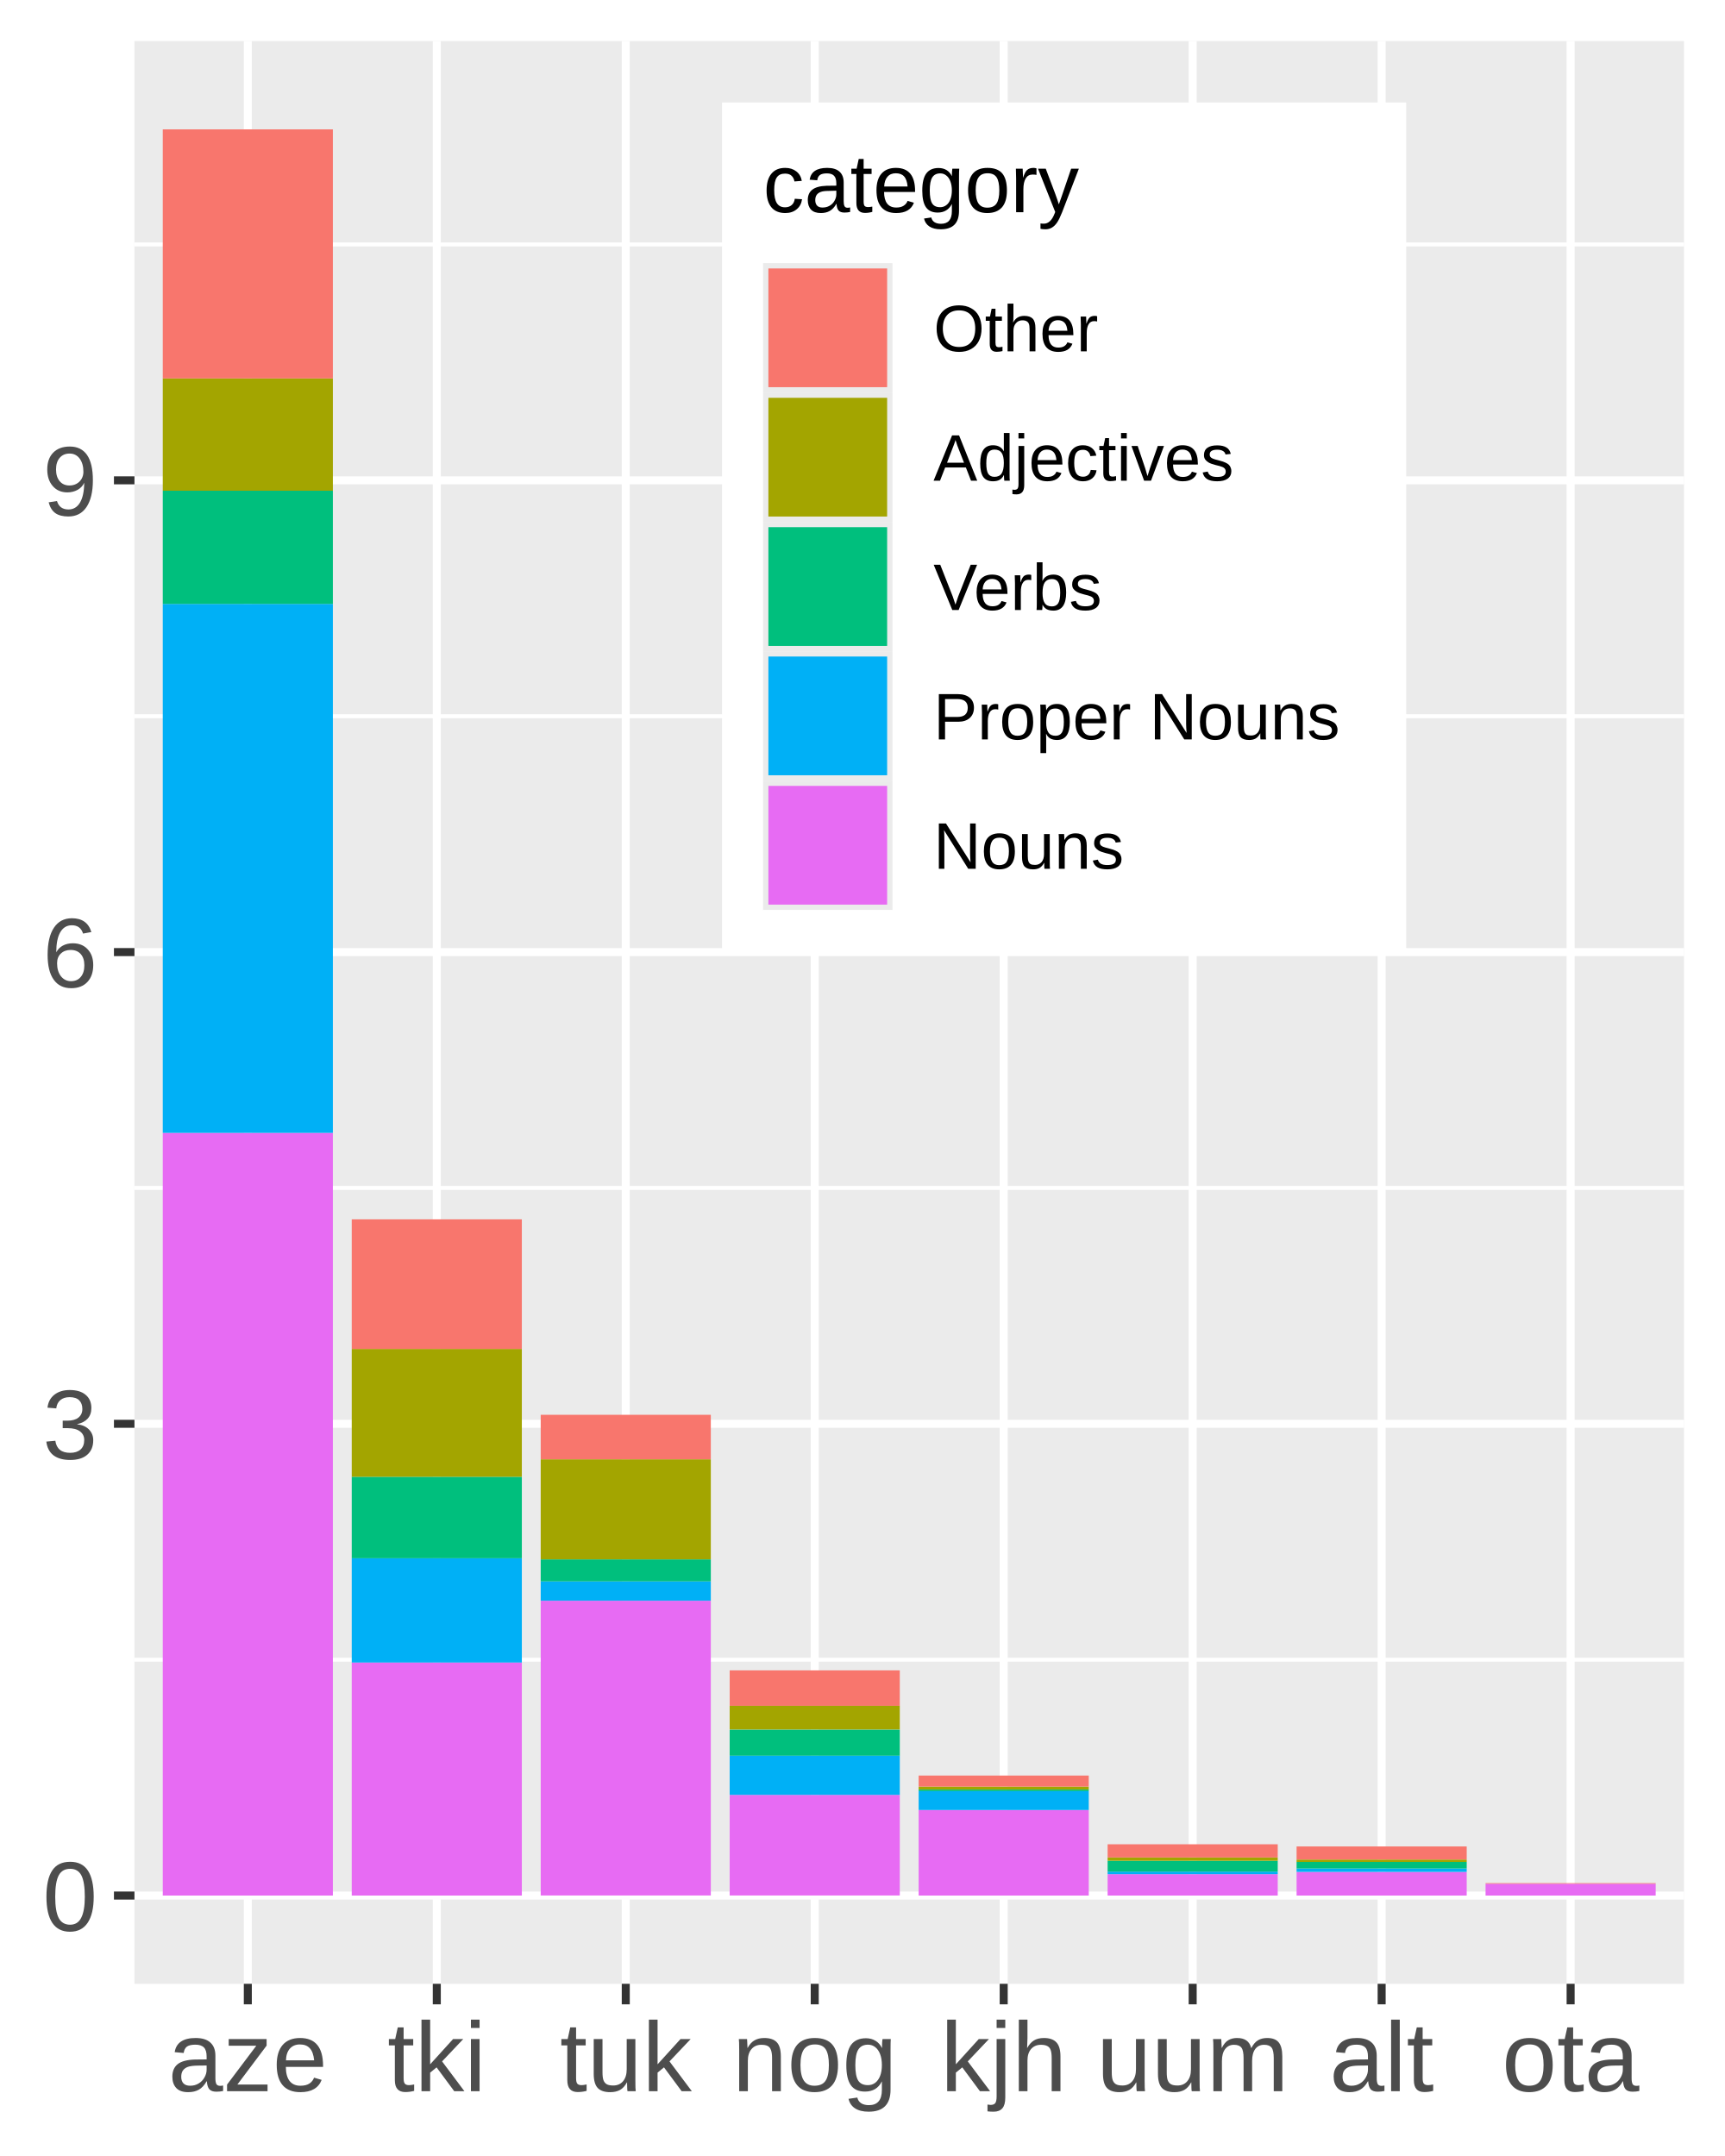
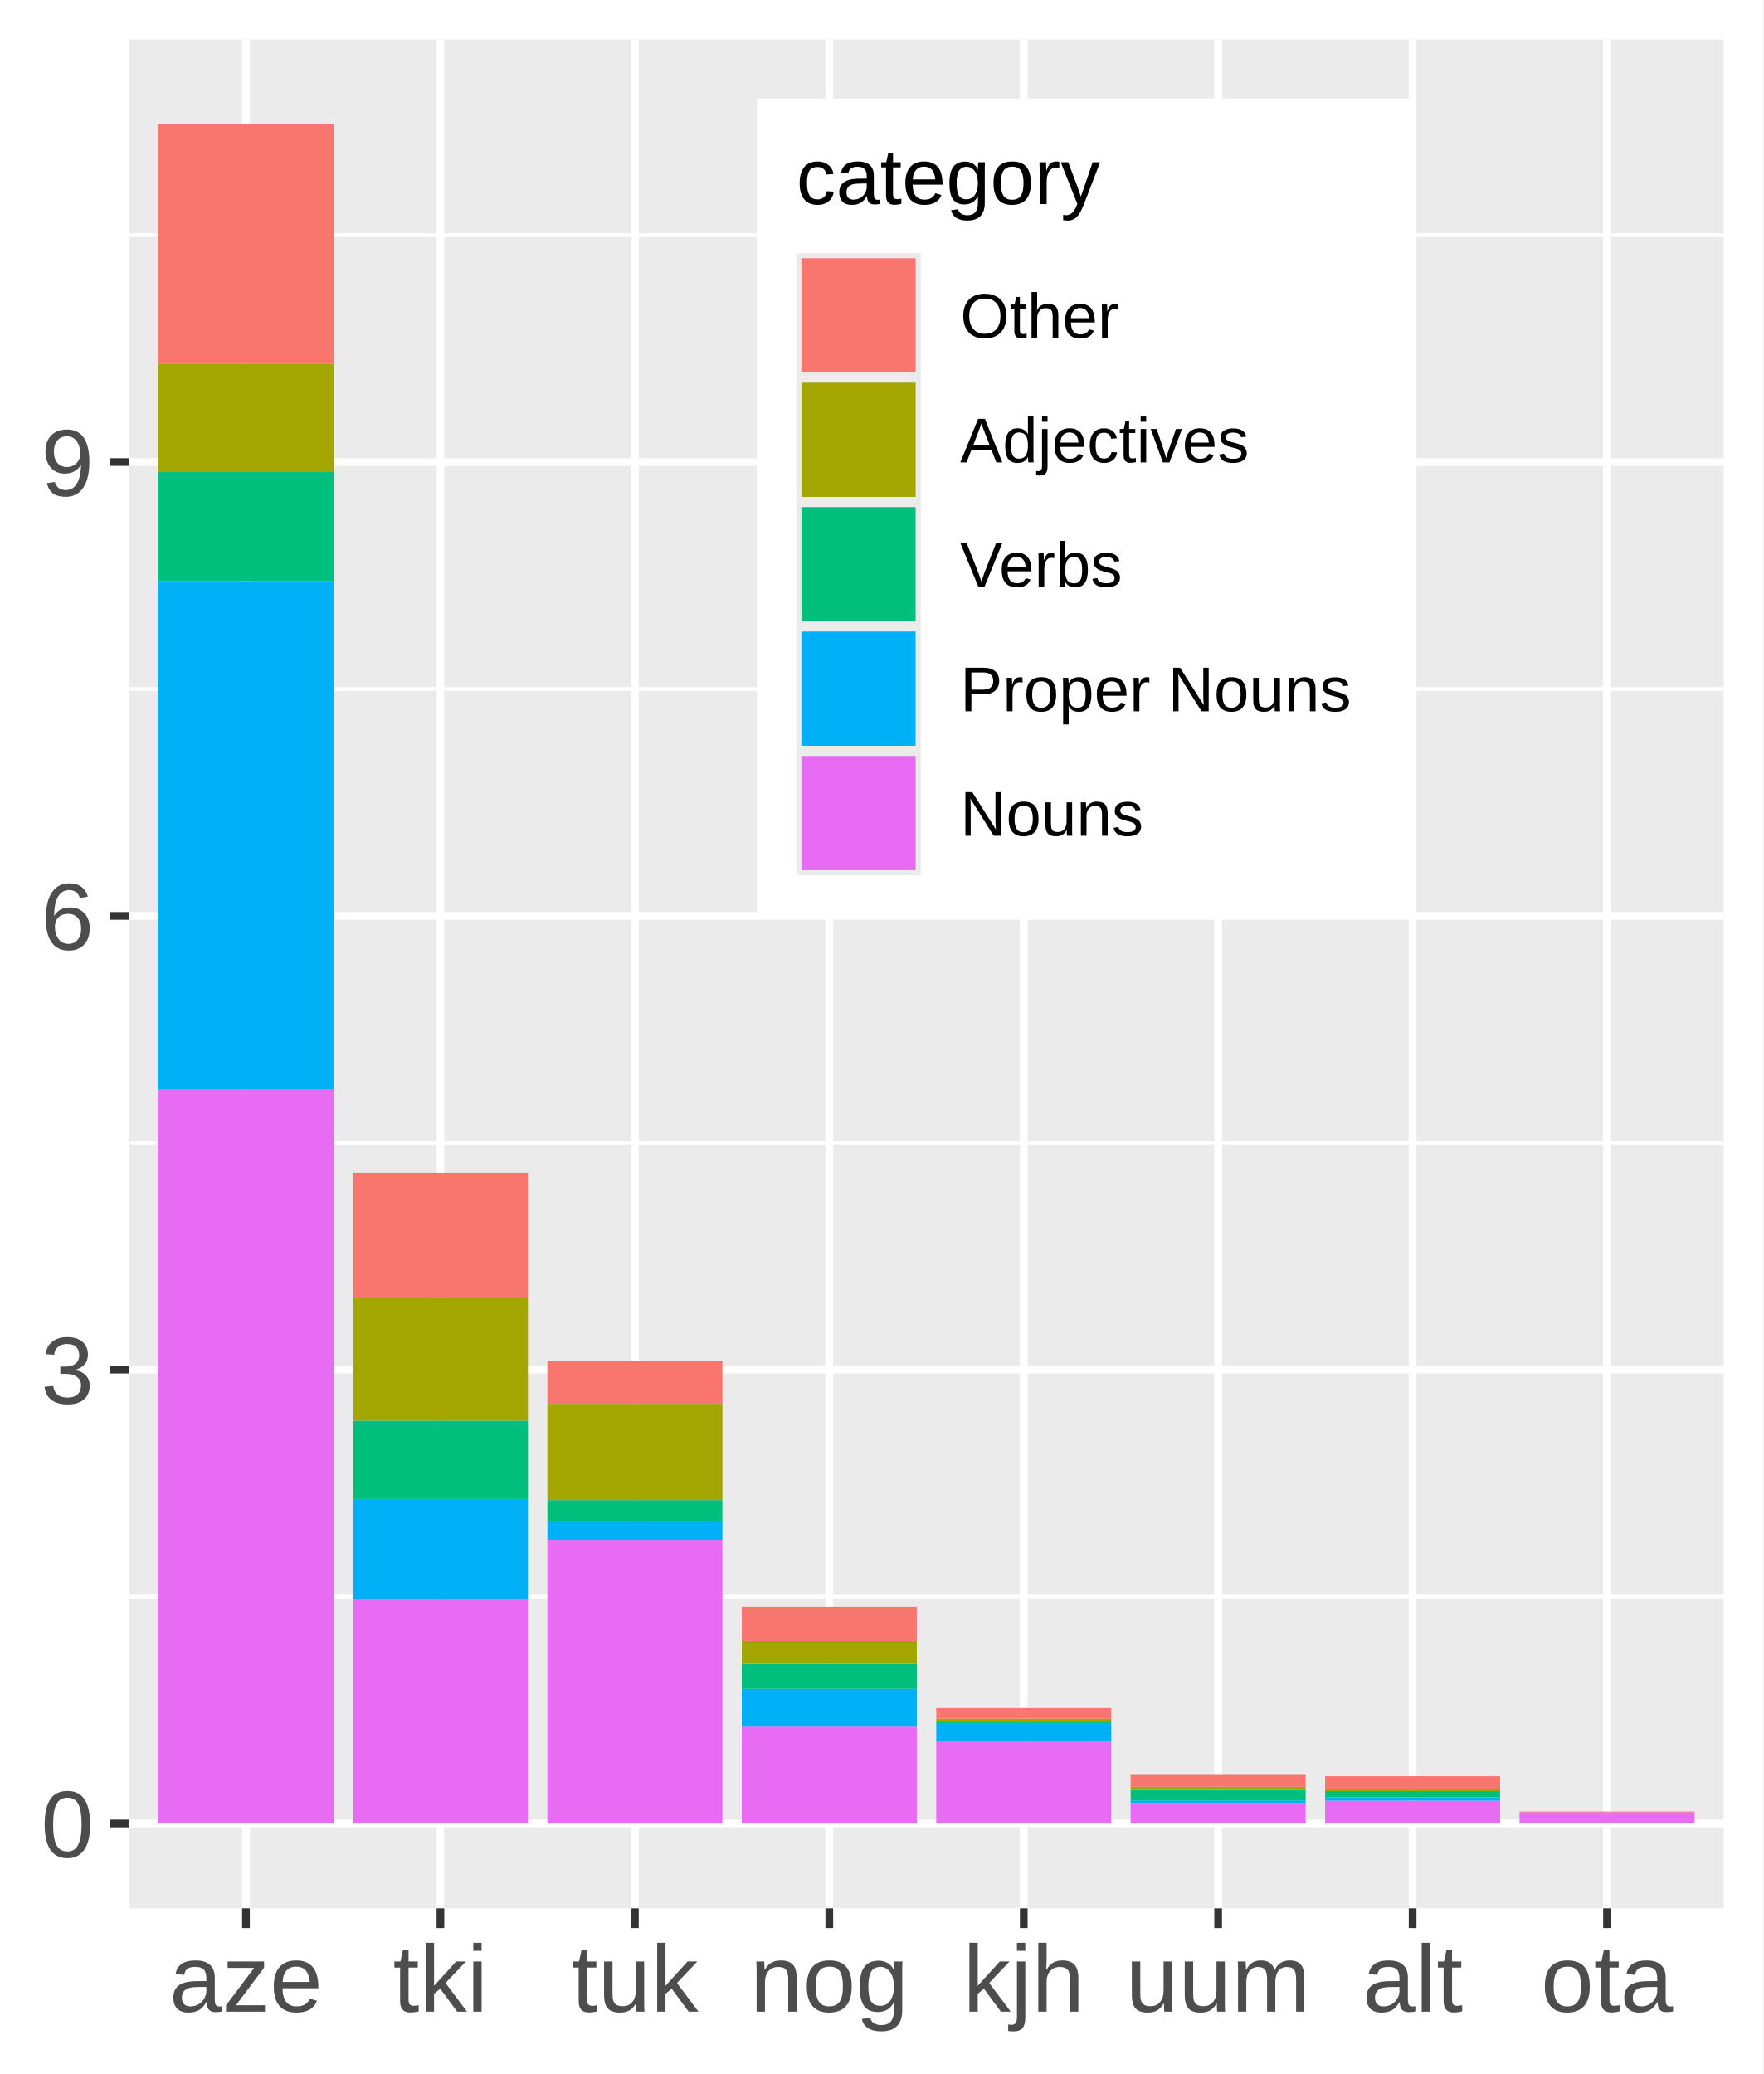
- <svg xmlns="http://www.w3.org/2000/svg" class="svglite" width="230.40pt" height="288.00pt" viewBox="0 0 230.40 288.00">
+ <svg xmlns="http://www.w3.org/2000/svg" class="svglite" width="244.80pt" height="288.00pt" viewBox="0 0 244.80 288.00">
  <defs>
    <style type="text/css">
    .svglite line, .svglite polyline, .svglite polygon, .svglite path, .svglite rect, .svglite circle {
      fill: none;
      stroke: #000000;
      stroke-linecap: round;
      stroke-linejoin: round;
      stroke-miterlimit: 10.00;
    }
    .svglite text {
      white-space: pre;
    }
  </style>
  </defs>
  <rect width="100%" height="100%" style="stroke: none; fill: #FFFFFF;" />
  <defs>
-     <clipPath id="cpMC4wMHwyMzAuNDB8MC4wMHwyODguMDA=">
-       <rect x="0.00" y="0.00" width="230.40" height="288.00" />
+     <clipPath id="cpMC4wMHwyNDQuODB8MC4wMHwyODguMDA=">
+       <rect x="0.00" y="0.00" width="244.80" height="288.00" />
    </clipPath>
  </defs>
-   <g clip-path="url(#cpMC4wMHwyMzAuNDB8MC4wMHwyODguMDA=)">
-     <rect x="0.00" y="0.00" width="230.40" height="288.00" style="stroke-width: 1.07; stroke: #FFFFFF; fill: #FFFFFF;" />
+   <g clip-path="url(#cpMC4wMHwyNDQuODB8MC4wMHwyODguMDA=)">
+     <rect x="0.00" y="0.00" width="244.80" height="288.00" style="stroke-width: 1.07; stroke: #FFFFFF; fill: #FFFFFF;" />
  </g>
  <defs>
-     <clipPath id="cpMTcuOTZ8MjI0LjkyfDUuNDh8MjY1LjAw">
-       <rect x="17.96" y="5.48" width="206.96" height="259.52" />
+     <clipPath id="cpMTcuOTZ8MjM5LjMyfDUuNDh8MjY1LjAw">
+       <rect x="17.96" y="5.48" width="221.36" height="259.52" />
    </clipPath>
  </defs>
-   <g clip-path="url(#cpMTcuOTZ8MjI0LjkyfDUuNDh8MjY1LjAw)">
-     <rect x="17.96" y="5.48" width="206.96" height="259.52" style="stroke-width: 1.07; stroke: none; fill: #EBEBEB;" />
-     <polyline points="17.96,221.70 224.92,221.70 " style="stroke-width: 0.53; stroke: #FFFFFF; stroke-linecap: butt;" />
-     <polyline points="17.96,158.68 224.92,158.68 " style="stroke-width: 0.53; stroke: #FFFFFF; stroke-linecap: butt;" />
-     <polyline points="17.96,95.67 224.92,95.67 " style="stroke-width: 0.53; stroke: #FFFFFF; stroke-linecap: butt;" />
-     <polyline points="17.96,32.65 224.92,32.65 " style="stroke-width: 0.53; stroke: #FFFFFF; stroke-linecap: butt;" />
-     <polyline points="17.96,253.21 224.92,253.21 " style="stroke-width: 1.07; stroke: #FFFFFF; stroke-linecap: butt;" />
-     <polyline points="17.96,190.19 224.92,190.19 " style="stroke-width: 1.07; stroke: #FFFFFF; stroke-linecap: butt;" />
-     <polyline points="17.96,127.18 224.92,127.18 " style="stroke-width: 1.07; stroke: #FFFFFF; stroke-linecap: butt;" />
-     <polyline points="17.96,64.16 224.92,64.16 " style="stroke-width: 1.07; stroke: #FFFFFF; stroke-linecap: butt;" />
-     <polyline points="33.10,265.00 33.10,5.48 " style="stroke-width: 1.07; stroke: #FFFFFF; stroke-linecap: butt;" />
-     <polyline points="58.34,265.00 58.34,5.48 " style="stroke-width: 1.07; stroke: #FFFFFF; stroke-linecap: butt;" />
-     <polyline points="83.58,265.00 83.58,5.48 " style="stroke-width: 1.07; stroke: #FFFFFF; stroke-linecap: butt;" />
-     <polyline points="108.82,265.00 108.82,5.48 " style="stroke-width: 1.07; stroke: #FFFFFF; stroke-linecap: butt;" />
-     <polyline points="134.06,265.00 134.06,5.48 " style="stroke-width: 1.07; stroke: #FFFFFF; stroke-linecap: butt;" />
-     <polyline points="159.30,265.00 159.30,5.48 " style="stroke-width: 1.07; stroke: #FFFFFF; stroke-linecap: butt;" />
-     <polyline points="184.54,265.00 184.54,5.48 " style="stroke-width: 1.07; stroke: #FFFFFF; stroke-linecap: butt;" />
-     <polyline points="209.78,265.00 209.78,5.48 " style="stroke-width: 1.07; stroke: #FFFFFF; stroke-linecap: butt;" />
-     <rect x="21.74" y="151.33" width="22.72" height="101.88" style="stroke-width: 1.07; stroke: none; stroke-linecap: butt; stroke-linejoin: miter; fill: #E76BF3;" />
-     <rect x="21.74" y="80.67" width="22.72" height="70.66" style="stroke-width: 1.07; stroke: none; stroke-linecap: butt; stroke-linejoin: miter; fill: #00B0F6;" />
-     <rect x="21.74" y="65.55" width="22.72" height="15.12" style="stroke-width: 1.07; stroke: none; stroke-linecap: butt; stroke-linejoin: miter; fill: #00BF7D;" />
-     <rect x="21.74" y="50.55" width="22.72" height="15.00" style="stroke-width: 1.07; stroke: none; stroke-linecap: butt; stroke-linejoin: miter; fill: #A3A500;" />
-     <rect x="21.74" y="17.28" width="22.72" height="33.27" style="stroke-width: 1.07; stroke: none; stroke-linecap: butt; stroke-linejoin: miter; fill: #F8766D;" />
-     <rect x="46.98" y="222.08" width="22.72" height="31.13" style="stroke-width: 1.07; stroke: none; stroke-linecap: butt; stroke-linejoin: miter; fill: #E76BF3;" />
-     <rect x="46.98" y="208.15" width="22.72" height="13.93" style="stroke-width: 1.07; stroke: none; stroke-linecap: butt; stroke-linejoin: miter; fill: #00B0F6;" />
-     <rect x="46.98" y="197.27" width="22.72" height="10.88" style="stroke-width: 1.07; stroke: none; stroke-linecap: butt; stroke-linejoin: miter; fill: #00BF7D;" />
-     <rect x="46.98" y="180.19" width="22.72" height="17.08" style="stroke-width: 1.07; stroke: none; stroke-linecap: butt; stroke-linejoin: miter; fill: #A3A500;" />
-     <rect x="46.98" y="162.88" width="22.72" height="17.31" style="stroke-width: 1.07; stroke: none; stroke-linecap: butt; stroke-linejoin: miter; fill: #F8766D;" />
-     <rect x="72.22" y="213.82" width="22.72" height="39.38" style="stroke-width: 1.07; stroke: none; stroke-linecap: butt; stroke-linejoin: miter; fill: #E76BF3;" />
-     <rect x="72.22" y="211.24" width="22.72" height="2.58" style="stroke-width: 1.07; stroke: none; stroke-linecap: butt; stroke-linejoin: miter; fill: #00B0F6;" />
-     <rect x="72.22" y="208.30" width="22.72" height="2.94" style="stroke-width: 1.07; stroke: none; stroke-linecap: butt; stroke-linejoin: miter; fill: #00BF7D;" />
-     <rect x="72.22" y="194.94" width="22.72" height="13.36" style="stroke-width: 1.07; stroke: none; stroke-linecap: butt; stroke-linejoin: miter; fill: #A3A500;" />
-     <rect x="72.22" y="188.99" width="22.72" height="5.94" style="stroke-width: 1.07; stroke: none; stroke-linecap: butt; stroke-linejoin: miter; fill: #F8766D;" />
-     <rect x="97.46" y="239.76" width="22.72" height="13.44" style="stroke-width: 1.07; stroke: none; stroke-linecap: butt; stroke-linejoin: miter; fill: #E76BF3;" />
-     <rect x="97.46" y="234.51" width="22.72" height="5.25" style="stroke-width: 1.07; stroke: none; stroke-linecap: butt; stroke-linejoin: miter; fill: #00B0F6;" />
-     <rect x="97.46" y="231.03" width="22.72" height="3.49" style="stroke-width: 1.07; stroke: none; stroke-linecap: butt; stroke-linejoin: miter; fill: #00BF7D;" />
-     <rect x="97.46" y="227.85" width="22.72" height="3.17" style="stroke-width: 1.07; stroke: none; stroke-linecap: butt; stroke-linejoin: miter; fill: #A3A500;" />
-     <rect x="97.46" y="223.13" width="22.72" height="4.73" style="stroke-width: 1.07; stroke: none; stroke-linecap: butt; stroke-linejoin: miter; fill: #F8766D;" />
-     <rect x="122.70" y="241.78" width="22.72" height="11.43" style="stroke-width: 1.07; stroke: none; stroke-linecap: butt; stroke-linejoin: miter; fill: #E76BF3;" />
-     <rect x="122.70" y="239.26" width="22.72" height="2.52" style="stroke-width: 1.07; stroke: none; stroke-linecap: butt; stroke-linejoin: miter; fill: #00B0F6;" />
-     <rect x="122.70" y="239.05" width="22.72" height="0.21" style="stroke-width: 1.07; stroke: none; stroke-linecap: butt; stroke-linejoin: miter; fill: #00BF7D;" />
-     <rect x="122.70" y="238.65" width="22.72" height="0.40" style="stroke-width: 1.07; stroke: none; stroke-linecap: butt; stroke-linejoin: miter; fill: #A3A500;" />
-     <rect x="122.70" y="237.18" width="22.72" height="1.47" style="stroke-width: 1.07; stroke: none; stroke-linecap: butt; stroke-linejoin: miter; fill: #F8766D;" />
-     <rect x="147.94" y="250.35" width="22.72" height="2.86" style="stroke-width: 1.07; stroke: none; stroke-linecap: butt; stroke-linejoin: miter; fill: #E76BF3;" />
-     <rect x="147.94" y="250.01" width="22.72" height="0.34" style="stroke-width: 1.07; stroke: none; stroke-linecap: butt; stroke-linejoin: miter; fill: #00B0F6;" />
-     <rect x="147.94" y="248.56" width="22.72" height="1.45" style="stroke-width: 1.07; stroke: none; stroke-linecap: butt; stroke-linejoin: miter; fill: #00BF7D;" />
-     <rect x="147.94" y="248.12" width="22.72" height="0.44" style="stroke-width: 1.07; stroke: none; stroke-linecap: butt; stroke-linejoin: miter; fill: #A3A500;" />
-     <rect x="147.94" y="246.36" width="22.72" height="1.76" style="stroke-width: 1.07; stroke: none; stroke-linecap: butt; stroke-linejoin: miter; fill: #F8766D;" />
-     <rect x="173.18" y="250.06" width="22.72" height="3.15" style="stroke-width: 1.07; stroke: none; stroke-linecap: butt; stroke-linejoin: miter; fill: #E76BF3;" />
-     <rect x="173.18" y="249.59" width="22.72" height="0.46" style="stroke-width: 1.07; stroke: none; stroke-linecap: butt; stroke-linejoin: miter; fill: #00B0F6;" />
-     <rect x="173.18" y="248.71" width="22.72" height="0.88" style="stroke-width: 1.07; stroke: none; stroke-linecap: butt; stroke-linejoin: miter; fill: #00BF7D;" />
-     <rect x="173.18" y="248.40" width="22.72" height="0.32" style="stroke-width: 1.07; stroke: none; stroke-linecap: butt; stroke-linejoin: miter; fill: #A3A500;" />
-     <rect x="173.18" y="246.65" width="22.72" height="1.74" style="stroke-width: 1.07; stroke: none; stroke-linecap: butt; stroke-linejoin: miter; fill: #F8766D;" />
-     <rect x="198.42" y="251.63" width="22.72" height="1.58" style="stroke-width: 1.07; stroke: none; stroke-linecap: butt; stroke-linejoin: miter; fill: #E76BF3;" />
-     <rect x="198.42" y="251.63" width="22.72" height="0.00" style="stroke-width: 1.07; stroke: none; stroke-linecap: butt; stroke-linejoin: miter; fill: #00B0F6;" />
-     <rect x="198.42" y="251.63" width="22.72" height="0.00" style="stroke-width: 1.07; stroke: none; stroke-linecap: butt; stroke-linejoin: miter; fill: #00BF7D;" />
-     <rect x="198.42" y="251.63" width="22.72" height="0.00" style="stroke-width: 1.07; stroke: none; stroke-linecap: butt; stroke-linejoin: miter; fill: #A3A500;" />
-     <rect x="198.42" y="251.55" width="22.72" height="0.084" style="stroke-width: 1.07; stroke: none; stroke-linecap: butt; stroke-linejoin: miter; fill: #F8766D;" />
+   <g clip-path="url(#cpMTcuOTZ8MjM5LjMyfDUuNDh8MjY1LjAw)">
+     <rect x="17.96" y="5.48" width="221.36" height="259.52" style="stroke-width: 1.07; stroke: none; fill: #EBEBEB;" />
+     <polyline points="17.96,221.70 239.32,221.70 " style="stroke-width: 0.53; stroke: #FFFFFF; stroke-linecap: butt;" />
+     <polyline points="17.96,158.68 239.32,158.68 " style="stroke-width: 0.53; stroke: #FFFFFF; stroke-linecap: butt;" />
+     <polyline points="17.96,95.67 239.32,95.67 " style="stroke-width: 0.53; stroke: #FFFFFF; stroke-linecap: butt;" />
+     <polyline points="17.96,32.65 239.32,32.65 " style="stroke-width: 0.53; stroke: #FFFFFF; stroke-linecap: butt;" />
+     <polyline points="17.96,253.21 239.32,253.21 " style="stroke-width: 1.07; stroke: #FFFFFF; stroke-linecap: butt;" />
+     <polyline points="17.96,190.19 239.32,190.19 " style="stroke-width: 1.07; stroke: #FFFFFF; stroke-linecap: butt;" />
+     <polyline points="17.96,127.18 239.32,127.18 " style="stroke-width: 1.07; stroke: #FFFFFF; stroke-linecap: butt;" />
+     <polyline points="17.96,64.16 239.32,64.16 " style="stroke-width: 1.07; stroke: #FFFFFF; stroke-linecap: butt;" />
+     <polyline points="34.15,265.00 34.15,5.48 " style="stroke-width: 1.07; stroke: #FFFFFF; stroke-linecap: butt;" />
+     <polyline points="61.15,265.00 61.15,5.48 " style="stroke-width: 1.07; stroke: #FFFFFF; stroke-linecap: butt;" />
+     <polyline points="88.15,265.00 88.15,5.48 " style="stroke-width: 1.07; stroke: #FFFFFF; stroke-linecap: butt;" />
+     <polyline points="115.14,265.00 115.14,5.48 " style="stroke-width: 1.07; stroke: #FFFFFF; stroke-linecap: butt;" />
+     <polyline points="142.14,265.00 142.14,5.48 " style="stroke-width: 1.07; stroke: #FFFFFF; stroke-linecap: butt;" />
+     <polyline points="169.13,265.00 169.13,5.48 " style="stroke-width: 1.07; stroke: #FFFFFF; stroke-linecap: butt;" />
+     <polyline points="196.13,265.00 196.13,5.48 " style="stroke-width: 1.07; stroke: #FFFFFF; stroke-linecap: butt;" />
+     <polyline points="223.12,265.00 223.12,5.48 " style="stroke-width: 1.07; stroke: #FFFFFF; stroke-linecap: butt;" />
+     <rect x="22.01" y="151.33" width="24.30" height="101.88" style="stroke-width: 1.07; stroke: none; stroke-linecap: butt; stroke-linejoin: miter; fill: #E76BF3;" />
+     <rect x="22.01" y="80.67" width="24.30" height="70.66" style="stroke-width: 1.07; stroke: none; stroke-linecap: butt; stroke-linejoin: miter; fill: #00B0F6;" />
+     <rect x="22.01" y="65.55" width="24.30" height="15.12" style="stroke-width: 1.07; stroke: none; stroke-linecap: butt; stroke-linejoin: miter; fill: #00BF7D;" />
+     <rect x="22.01" y="50.55" width="24.30" height="15.00" style="stroke-width: 1.07; stroke: none; stroke-linecap: butt; stroke-linejoin: miter; fill: #A3A500;" />
+     <rect x="22.01" y="17.28" width="24.30" height="33.27" style="stroke-width: 1.07; stroke: none; stroke-linecap: butt; stroke-linejoin: miter; fill: #F8766D;" />
+     <rect x="49.00" y="222.08" width="24.30" height="31.13" style="stroke-width: 1.07; stroke: none; stroke-linecap: butt; stroke-linejoin: miter; fill: #E76BF3;" />
+     <rect x="49.00" y="208.15" width="24.30" height="13.93" style="stroke-width: 1.07; stroke: none; stroke-linecap: butt; stroke-linejoin: miter; fill: #00B0F6;" />
+     <rect x="49.00" y="197.27" width="24.30" height="10.88" style="stroke-width: 1.07; stroke: none; stroke-linecap: butt; stroke-linejoin: miter; fill: #00BF7D;" />
+     <rect x="49.00" y="180.19" width="24.30" height="17.08" style="stroke-width: 1.07; stroke: none; stroke-linecap: butt; stroke-linejoin: miter; fill: #A3A500;" />
+     <rect x="49.00" y="162.88" width="24.30" height="17.31" style="stroke-width: 1.07; stroke: none; stroke-linecap: butt; stroke-linejoin: miter; fill: #F8766D;" />
+     <rect x="76.00" y="213.82" width="24.30" height="39.38" style="stroke-width: 1.07; stroke: none; stroke-linecap: butt; stroke-linejoin: miter; fill: #E76BF3;" />
+     <rect x="76.00" y="211.24" width="24.30" height="2.58" style="stroke-width: 1.07; stroke: none; stroke-linecap: butt; stroke-linejoin: miter; fill: #00B0F6;" />
+     <rect x="76.00" y="208.30" width="24.30" height="2.94" style="stroke-width: 1.07; stroke: none; stroke-linecap: butt; stroke-linejoin: miter; fill: #00BF7D;" />
+     <rect x="76.00" y="194.94" width="24.30" height="13.36" style="stroke-width: 1.07; stroke: none; stroke-linecap: butt; stroke-linejoin: miter; fill: #A3A500;" />
+     <rect x="76.00" y="188.99" width="24.30" height="5.94" style="stroke-width: 1.07; stroke: none; stroke-linecap: butt; stroke-linejoin: miter; fill: #F8766D;" />
+     <rect x="102.99" y="239.76" width="24.30" height="13.44" style="stroke-width: 1.07; stroke: none; stroke-linecap: butt; stroke-linejoin: miter; fill: #E76BF3;" />
+     <rect x="102.99" y="234.51" width="24.30" height="5.25" style="stroke-width: 1.07; stroke: none; stroke-linecap: butt; stroke-linejoin: miter; fill: #00B0F6;" />
+     <rect x="102.99" y="231.03" width="24.30" height="3.49" style="stroke-width: 1.07; stroke: none; stroke-linecap: butt; stroke-linejoin: miter; fill: #00BF7D;" />
+     <rect x="102.99" y="227.85" width="24.30" height="3.17" style="stroke-width: 1.07; stroke: none; stroke-linecap: butt; stroke-linejoin: miter; fill: #A3A500;" />
+     <rect x="102.99" y="223.13" width="24.30" height="4.73" style="stroke-width: 1.07; stroke: none; stroke-linecap: butt; stroke-linejoin: miter; fill: #F8766D;" />
+     <rect x="129.99" y="241.78" width="24.30" height="11.43" style="stroke-width: 1.07; stroke: none; stroke-linecap: butt; stroke-linejoin: miter; fill: #E76BF3;" />
+     <rect x="129.99" y="239.26" width="24.30" height="2.52" style="stroke-width: 1.07; stroke: none; stroke-linecap: butt; stroke-linejoin: miter; fill: #00B0F6;" />
+     <rect x="129.99" y="239.05" width="24.30" height="0.21" style="stroke-width: 1.07; stroke: none; stroke-linecap: butt; stroke-linejoin: miter; fill: #00BF7D;" />
+     <rect x="129.99" y="238.65" width="24.30" height="0.40" style="stroke-width: 1.07; stroke: none; stroke-linecap: butt; stroke-linejoin: miter; fill: #A3A500;" />
+     <rect x="129.99" y="237.18" width="24.30" height="1.47" style="stroke-width: 1.07; stroke: none; stroke-linecap: butt; stroke-linejoin: miter; fill: #F8766D;" />
+     <rect x="156.98" y="250.35" width="24.30" height="2.86" style="stroke-width: 1.07; stroke: none; stroke-linecap: butt; stroke-linejoin: miter; fill: #E76BF3;" />
+     <rect x="156.98" y="250.01" width="24.30" height="0.34" style="stroke-width: 1.07; stroke: none; stroke-linecap: butt; stroke-linejoin: miter; fill: #00B0F6;" />
+     <rect x="156.98" y="248.56" width="24.30" height="1.45" style="stroke-width: 1.07; stroke: none; stroke-linecap: butt; stroke-linejoin: miter; fill: #00BF7D;" />
+     <rect x="156.98" y="248.12" width="24.30" height="0.44" style="stroke-width: 1.07; stroke: none; stroke-linecap: butt; stroke-linejoin: miter; fill: #A3A500;" />
+     <rect x="156.98" y="246.36" width="24.30" height="1.76" style="stroke-width: 1.07; stroke: none; stroke-linecap: butt; stroke-linejoin: miter; fill: #F8766D;" />
+     <rect x="183.98" y="250.06" width="24.30" height="3.15" style="stroke-width: 1.07; stroke: none; stroke-linecap: butt; stroke-linejoin: miter; fill: #E76BF3;" />
+     <rect x="183.98" y="249.59" width="24.30" height="0.46" style="stroke-width: 1.07; stroke: none; stroke-linecap: butt; stroke-linejoin: miter; fill: #00B0F6;" />
+     <rect x="183.98" y="248.71" width="24.30" height="0.88" style="stroke-width: 1.07; stroke: none; stroke-linecap: butt; stroke-linejoin: miter; fill: #00BF7D;" />
+     <rect x="183.98" y="248.40" width="24.30" height="0.32" style="stroke-width: 1.07; stroke: none; stroke-linecap: butt; stroke-linejoin: miter; fill: #A3A500;" />
+     <rect x="183.98" y="246.65" width="24.30" height="1.74" style="stroke-width: 1.07; stroke: none; stroke-linecap: butt; stroke-linejoin: miter; fill: #F8766D;" />
+     <rect x="210.98" y="251.63" width="24.30" height="1.58" style="stroke-width: 1.07; stroke: none; stroke-linecap: butt; stroke-linejoin: miter; fill: #E76BF3;" />
+     <rect x="210.98" y="251.63" width="24.30" height="0.00" style="stroke-width: 1.07; stroke: none; stroke-linecap: butt; stroke-linejoin: miter; fill: #00B0F6;" />
+     <rect x="210.98" y="251.63" width="24.30" height="0.00" style="stroke-width: 1.07; stroke: none; stroke-linecap: butt; stroke-linejoin: miter; fill: #00BF7D;" />
+     <rect x="210.98" y="251.63" width="24.30" height="0.00" style="stroke-width: 1.07; stroke: none; stroke-linecap: butt; stroke-linejoin: miter; fill: #A3A500;" />
+     <rect x="210.98" y="251.55" width="24.30" height="0.084" style="stroke-width: 1.07; stroke: none; stroke-linecap: butt; stroke-linejoin: miter; fill: #F8766D;" />
  </g>
-   <g clip-path="url(#cpMC4wMHwyMzAuNDB8MC4wMHwyODguMDA=)">
+   <g clip-path="url(#cpMC4wMHwyNDQuODB8MC4wMHwyODguMDA=)">
    <text x="13.03" y="257.92" text-anchor="end" style="font-size: 13.20px;fill: #4D4D4D; font-family: &quot;Arial&quot;;" textLength="7.55px" lengthAdjust="spacingAndGlyphs">0</text>
    <text x="13.03" y="194.90" text-anchor="end" style="font-size: 13.20px;fill: #4D4D4D; font-family: &quot;Arial&quot;;" textLength="7.55px" lengthAdjust="spacingAndGlyphs">3</text>
    <text x="13.03" y="131.88" text-anchor="end" style="font-size: 13.20px;fill: #4D4D4D; font-family: &quot;Arial&quot;;" textLength="7.55px" lengthAdjust="spacingAndGlyphs">6</text>
    <text x="13.03" y="68.87" text-anchor="end" style="font-size: 13.20px;fill: #4D4D4D; font-family: &quot;Arial&quot;;" textLength="7.55px" lengthAdjust="spacingAndGlyphs">9</text>
    <polyline points="15.22,253.21 17.96,253.21 " style="stroke-width: 1.07; stroke: #333333; stroke-linecap: butt;" />
    <polyline points="15.22,190.19 17.96,190.19 " style="stroke-width: 1.07; stroke: #333333; stroke-linecap: butt;" />
    <polyline points="15.22,127.18 17.96,127.18 " style="stroke-width: 1.07; stroke: #333333; stroke-linecap: butt;" />
    <polyline points="15.22,64.16 17.96,64.16 " style="stroke-width: 1.07; stroke: #333333; stroke-linecap: butt;" />
-     <polyline points="33.10,267.74 33.10,265.00 " style="stroke-width: 1.07; stroke: #333333; stroke-linecap: butt;" />
-     <polyline points="58.34,267.74 58.34,265.00 " style="stroke-width: 1.07; stroke: #333333; stroke-linecap: butt;" />
-     <polyline points="83.58,267.74 83.58,265.00 " style="stroke-width: 1.07; stroke: #333333; stroke-linecap: butt;" />
-     <polyline points="108.82,267.74 108.82,265.00 " style="stroke-width: 1.07; stroke: #333333; stroke-linecap: butt;" />
-     <polyline points="134.06,267.74 134.06,265.00 " style="stroke-width: 1.07; stroke: #333333; stroke-linecap: butt;" />
-     <polyline points="159.30,267.74 159.30,265.00 " style="stroke-width: 1.07; stroke: #333333; stroke-linecap: butt;" />
-     <polyline points="184.54,267.74 184.54,265.00 " style="stroke-width: 1.07; stroke: #333333; stroke-linecap: butt;" />
-     <polyline points="209.78,267.74 209.78,265.00 " style="stroke-width: 1.07; stroke: #333333; stroke-linecap: butt;" />
-     <text x="33.10" y="279.35" text-anchor="middle" style="font-size: 13.20px;fill: #4D4D4D; font-family: &quot;Arial&quot;;" textLength="21.04px" lengthAdjust="spacingAndGlyphs">aze</text>
-     <text x="58.34" y="279.35" text-anchor="middle" style="font-size: 13.20px;fill: #4D4D4D; font-family: &quot;Arial&quot;;" textLength="15.21px" lengthAdjust="spacingAndGlyphs">tki</text>
-     <text x="83.58" y="279.35" text-anchor="middle" style="font-size: 13.20px;fill: #4D4D4D; font-family: &quot;Arial&quot;;" textLength="19.95px" lengthAdjust="spacingAndGlyphs">tuk</text>
-     <text x="108.82" y="279.35" text-anchor="middle" style="font-size: 13.20px;fill: #4D4D4D; font-family: &quot;Arial&quot;;" textLength="24.24px" lengthAdjust="spacingAndGlyphs">nog</text>
-     <text x="134.06" y="279.35" text-anchor="middle" style="font-size: 13.20px;fill: #4D4D4D; font-family: &quot;Arial&quot;;" textLength="18.60px" lengthAdjust="spacingAndGlyphs">kjh</text>
-     <text x="159.30" y="279.35" text-anchor="middle" style="font-size: 13.20px;fill: #4D4D4D; font-family: &quot;Arial&quot;;" textLength="28.63px" lengthAdjust="spacingAndGlyphs">uum</text>
-     <text x="184.54" y="279.35" text-anchor="middle" style="font-size: 13.20px;fill: #4D4D4D; font-family: &quot;Arial&quot;;" textLength="15.57px" lengthAdjust="spacingAndGlyphs">alt</text>
-     <text x="209.78" y="279.35" text-anchor="middle" style="font-size: 13.20px;fill: #4D4D4D; font-family: &quot;Arial&quot;;" textLength="20.14px" lengthAdjust="spacingAndGlyphs">ota</text>
-     <rect x="96.44" y="13.69" width="91.38" height="113.34" style="stroke-width: 1.07; stroke: none; fill: #FFFFFF;" />
-     <text x="101.92" y="28.35" style="font-size: 11.00px; font-family: &quot;Arial&quot;;" textLength="45.20px" lengthAdjust="spacingAndGlyphs">category</text>
-     <rect x="101.92" y="35.15" width="17.28" height="17.28" style="stroke-width: 1.07; stroke: none; fill: #EBEBEB;" />
-     <rect x="102.63" y="35.86" width="15.86" height="15.86" style="stroke-width: 1.07; stroke: none; stroke-linecap: butt; stroke-linejoin: miter; fill: #F8766D;" />
-     <rect x="101.92" y="52.43" width="17.28" height="17.28" style="stroke-width: 1.07; stroke: none; fill: #EBEBEB;" />
-     <rect x="102.63" y="53.14" width="15.86" height="15.86" style="stroke-width: 1.07; stroke: none; stroke-linecap: butt; stroke-linejoin: miter; fill: #A3A500;" />
-     <rect x="101.92" y="69.71" width="17.28" height="17.28" style="stroke-width: 1.07; stroke: none; fill: #EBEBEB;" />
-     <rect x="102.63" y="70.42" width="15.86" height="15.86" style="stroke-width: 1.07; stroke: none; stroke-linecap: butt; stroke-linejoin: miter; fill: #00BF7D;" />
-     <rect x="101.92" y="86.99" width="17.28" height="17.28" style="stroke-width: 1.07; stroke: none; fill: #EBEBEB;" />
-     <rect x="102.63" y="87.70" width="15.86" height="15.86" style="stroke-width: 1.07; stroke: none; stroke-linecap: butt; stroke-linejoin: miter; fill: #00B0F6;" />
-     <rect x="101.92" y="104.27" width="17.28" height="17.28" style="stroke-width: 1.07; stroke: none; fill: #EBEBEB;" />
-     <rect x="102.63" y="104.98" width="15.86" height="15.86" style="stroke-width: 1.07; stroke: none; stroke-linecap: butt; stroke-linejoin: miter; fill: #E76BF3;" />
-     <text x="124.68" y="46.93" style="font-size: 8.80px; font-family: &quot;Arial&quot;;" textLength="24.08px" lengthAdjust="spacingAndGlyphs">Other</text>
-     <text x="124.68" y="64.21" style="font-size: 8.80px; font-family: &quot;Arial&quot;;" textLength="41.57px" lengthAdjust="spacingAndGlyphs">Adjectives</text>
-     <text x="124.68" y="81.49" style="font-size: 8.80px; font-family: &quot;Arial&quot;;" textLength="23.49px" lengthAdjust="spacingAndGlyphs">Verbs</text>
-     <text x="124.68" y="98.77" style="font-size: 8.80px; font-family: &quot;Arial&quot;;" textLength="57.66px" lengthAdjust="spacingAndGlyphs">Proper Nouns</text>
-     <text x="124.68" y="116.05" style="font-size: 8.80px; font-family: &quot;Arial&quot;;" textLength="27.09px" lengthAdjust="spacingAndGlyphs">Nouns</text>
+     <polyline points="34.15,267.74 34.15,265.00 " style="stroke-width: 1.07; stroke: #333333; stroke-linecap: butt;" />
+     <polyline points="61.15,267.74 61.15,265.00 " style="stroke-width: 1.07; stroke: #333333; stroke-linecap: butt;" />
+     <polyline points="88.15,267.74 88.15,265.00 " style="stroke-width: 1.07; stroke: #333333; stroke-linecap: butt;" />
+     <polyline points="115.14,267.74 115.14,265.00 " style="stroke-width: 1.07; stroke: #333333; stroke-linecap: butt;" />
+     <polyline points="142.14,267.74 142.14,265.00 " style="stroke-width: 1.07; stroke: #333333; stroke-linecap: butt;" />
+     <polyline points="169.13,267.74 169.13,265.00 " style="stroke-width: 1.07; stroke: #333333; stroke-linecap: butt;" />
+     <polyline points="196.13,267.74 196.13,265.00 " style="stroke-width: 1.07; stroke: #333333; stroke-linecap: butt;" />
+     <polyline points="223.12,267.74 223.12,265.00 " style="stroke-width: 1.07; stroke: #333333; stroke-linecap: butt;" />
+     <text x="34.15" y="279.35" text-anchor="middle" style="font-size: 13.20px;fill: #4D4D4D; font-family: &quot;Arial&quot;;" textLength="21.04px" lengthAdjust="spacingAndGlyphs">aze</text>
+     <text x="61.15" y="279.35" text-anchor="middle" style="font-size: 13.20px;fill: #4D4D4D; font-family: &quot;Arial&quot;;" textLength="15.21px" lengthAdjust="spacingAndGlyphs">tki</text>
+     <text x="88.15" y="279.35" text-anchor="middle" style="font-size: 13.20px;fill: #4D4D4D; font-family: &quot;Arial&quot;;" textLength="19.95px" lengthAdjust="spacingAndGlyphs">tuk</text>
+     <text x="115.14" y="279.35" text-anchor="middle" style="font-size: 13.20px;fill: #4D4D4D; font-family: &quot;Arial&quot;;" textLength="24.24px" lengthAdjust="spacingAndGlyphs">nog</text>
+     <text x="142.14" y="279.35" text-anchor="middle" style="font-size: 13.20px;fill: #4D4D4D; font-family: &quot;Arial&quot;;" textLength="18.60px" lengthAdjust="spacingAndGlyphs">kjh</text>
+     <text x="169.13" y="279.35" text-anchor="middle" style="font-size: 13.20px;fill: #4D4D4D; font-family: &quot;Arial&quot;;" textLength="28.63px" lengthAdjust="spacingAndGlyphs">uum</text>
+     <text x="196.13" y="279.35" text-anchor="middle" style="font-size: 13.20px;fill: #4D4D4D; font-family: &quot;Arial&quot;;" textLength="15.57px" lengthAdjust="spacingAndGlyphs">alt</text>
+     <text x="223.12" y="279.35" text-anchor="middle" style="font-size: 13.20px;fill: #4D4D4D; font-family: &quot;Arial&quot;;" textLength="20.14px" lengthAdjust="spacingAndGlyphs">ota</text>
+     <rect x="105.08" y="13.69" width="91.38" height="113.34" style="stroke-width: 1.07; stroke: none; fill: #FFFFFF;" />
+     <text x="110.56" y="28.35" style="font-size: 11.00px; font-family: &quot;Arial&quot;;" textLength="45.20px" lengthAdjust="spacingAndGlyphs">category</text>
+     <rect x="110.56" y="35.15" width="17.28" height="17.28" style="stroke-width: 1.07; stroke: none; fill: #EBEBEB;" />
+     <rect x="111.27" y="35.86" width="15.86" height="15.86" style="stroke-width: 1.07; stroke: none; stroke-linecap: butt; stroke-linejoin: miter; fill: #F8766D;" />
+     <rect x="110.56" y="52.43" width="17.28" height="17.28" style="stroke-width: 1.07; stroke: none; fill: #EBEBEB;" />
+     <rect x="111.27" y="53.14" width="15.86" height="15.86" style="stroke-width: 1.07; stroke: none; stroke-linecap: butt; stroke-linejoin: miter; fill: #A3A500;" />
+     <rect x="110.56" y="69.71" width="17.28" height="17.28" style="stroke-width: 1.07; stroke: none; fill: #EBEBEB;" />
+     <rect x="111.27" y="70.42" width="15.86" height="15.86" style="stroke-width: 1.07; stroke: none; stroke-linecap: butt; stroke-linejoin: miter; fill: #00BF7D;" />
+     <rect x="110.56" y="86.99" width="17.28" height="17.28" style="stroke-width: 1.07; stroke: none; fill: #EBEBEB;" />
+     <rect x="111.27" y="87.70" width="15.86" height="15.86" style="stroke-width: 1.07; stroke: none; stroke-linecap: butt; stroke-linejoin: miter; fill: #00B0F6;" />
+     <rect x="110.56" y="104.27" width="17.28" height="17.28" style="stroke-width: 1.07; stroke: none; fill: #EBEBEB;" />
+     <rect x="111.27" y="104.98" width="15.86" height="15.86" style="stroke-width: 1.07; stroke: none; stroke-linecap: butt; stroke-linejoin: miter; fill: #E76BF3;" />
+     <text x="133.32" y="46.93" style="font-size: 8.80px; font-family: &quot;Arial&quot;;" textLength="24.08px" lengthAdjust="spacingAndGlyphs">Other</text>
+     <text x="133.32" y="64.21" style="font-size: 8.80px; font-family: &quot;Arial&quot;;" textLength="41.57px" lengthAdjust="spacingAndGlyphs">Adjectives</text>
+     <text x="133.32" y="81.49" style="font-size: 8.80px; font-family: &quot;Arial&quot;;" textLength="23.49px" lengthAdjust="spacingAndGlyphs">Verbs</text>
+     <text x="133.32" y="98.77" style="font-size: 8.80px; font-family: &quot;Arial&quot;;" textLength="57.66px" lengthAdjust="spacingAndGlyphs">Proper Nouns</text>
+     <text x="133.32" y="116.05" style="font-size: 8.80px; font-family: &quot;Arial&quot;;" textLength="27.09px" lengthAdjust="spacingAndGlyphs">Nouns</text>
  </g>
</svg>
